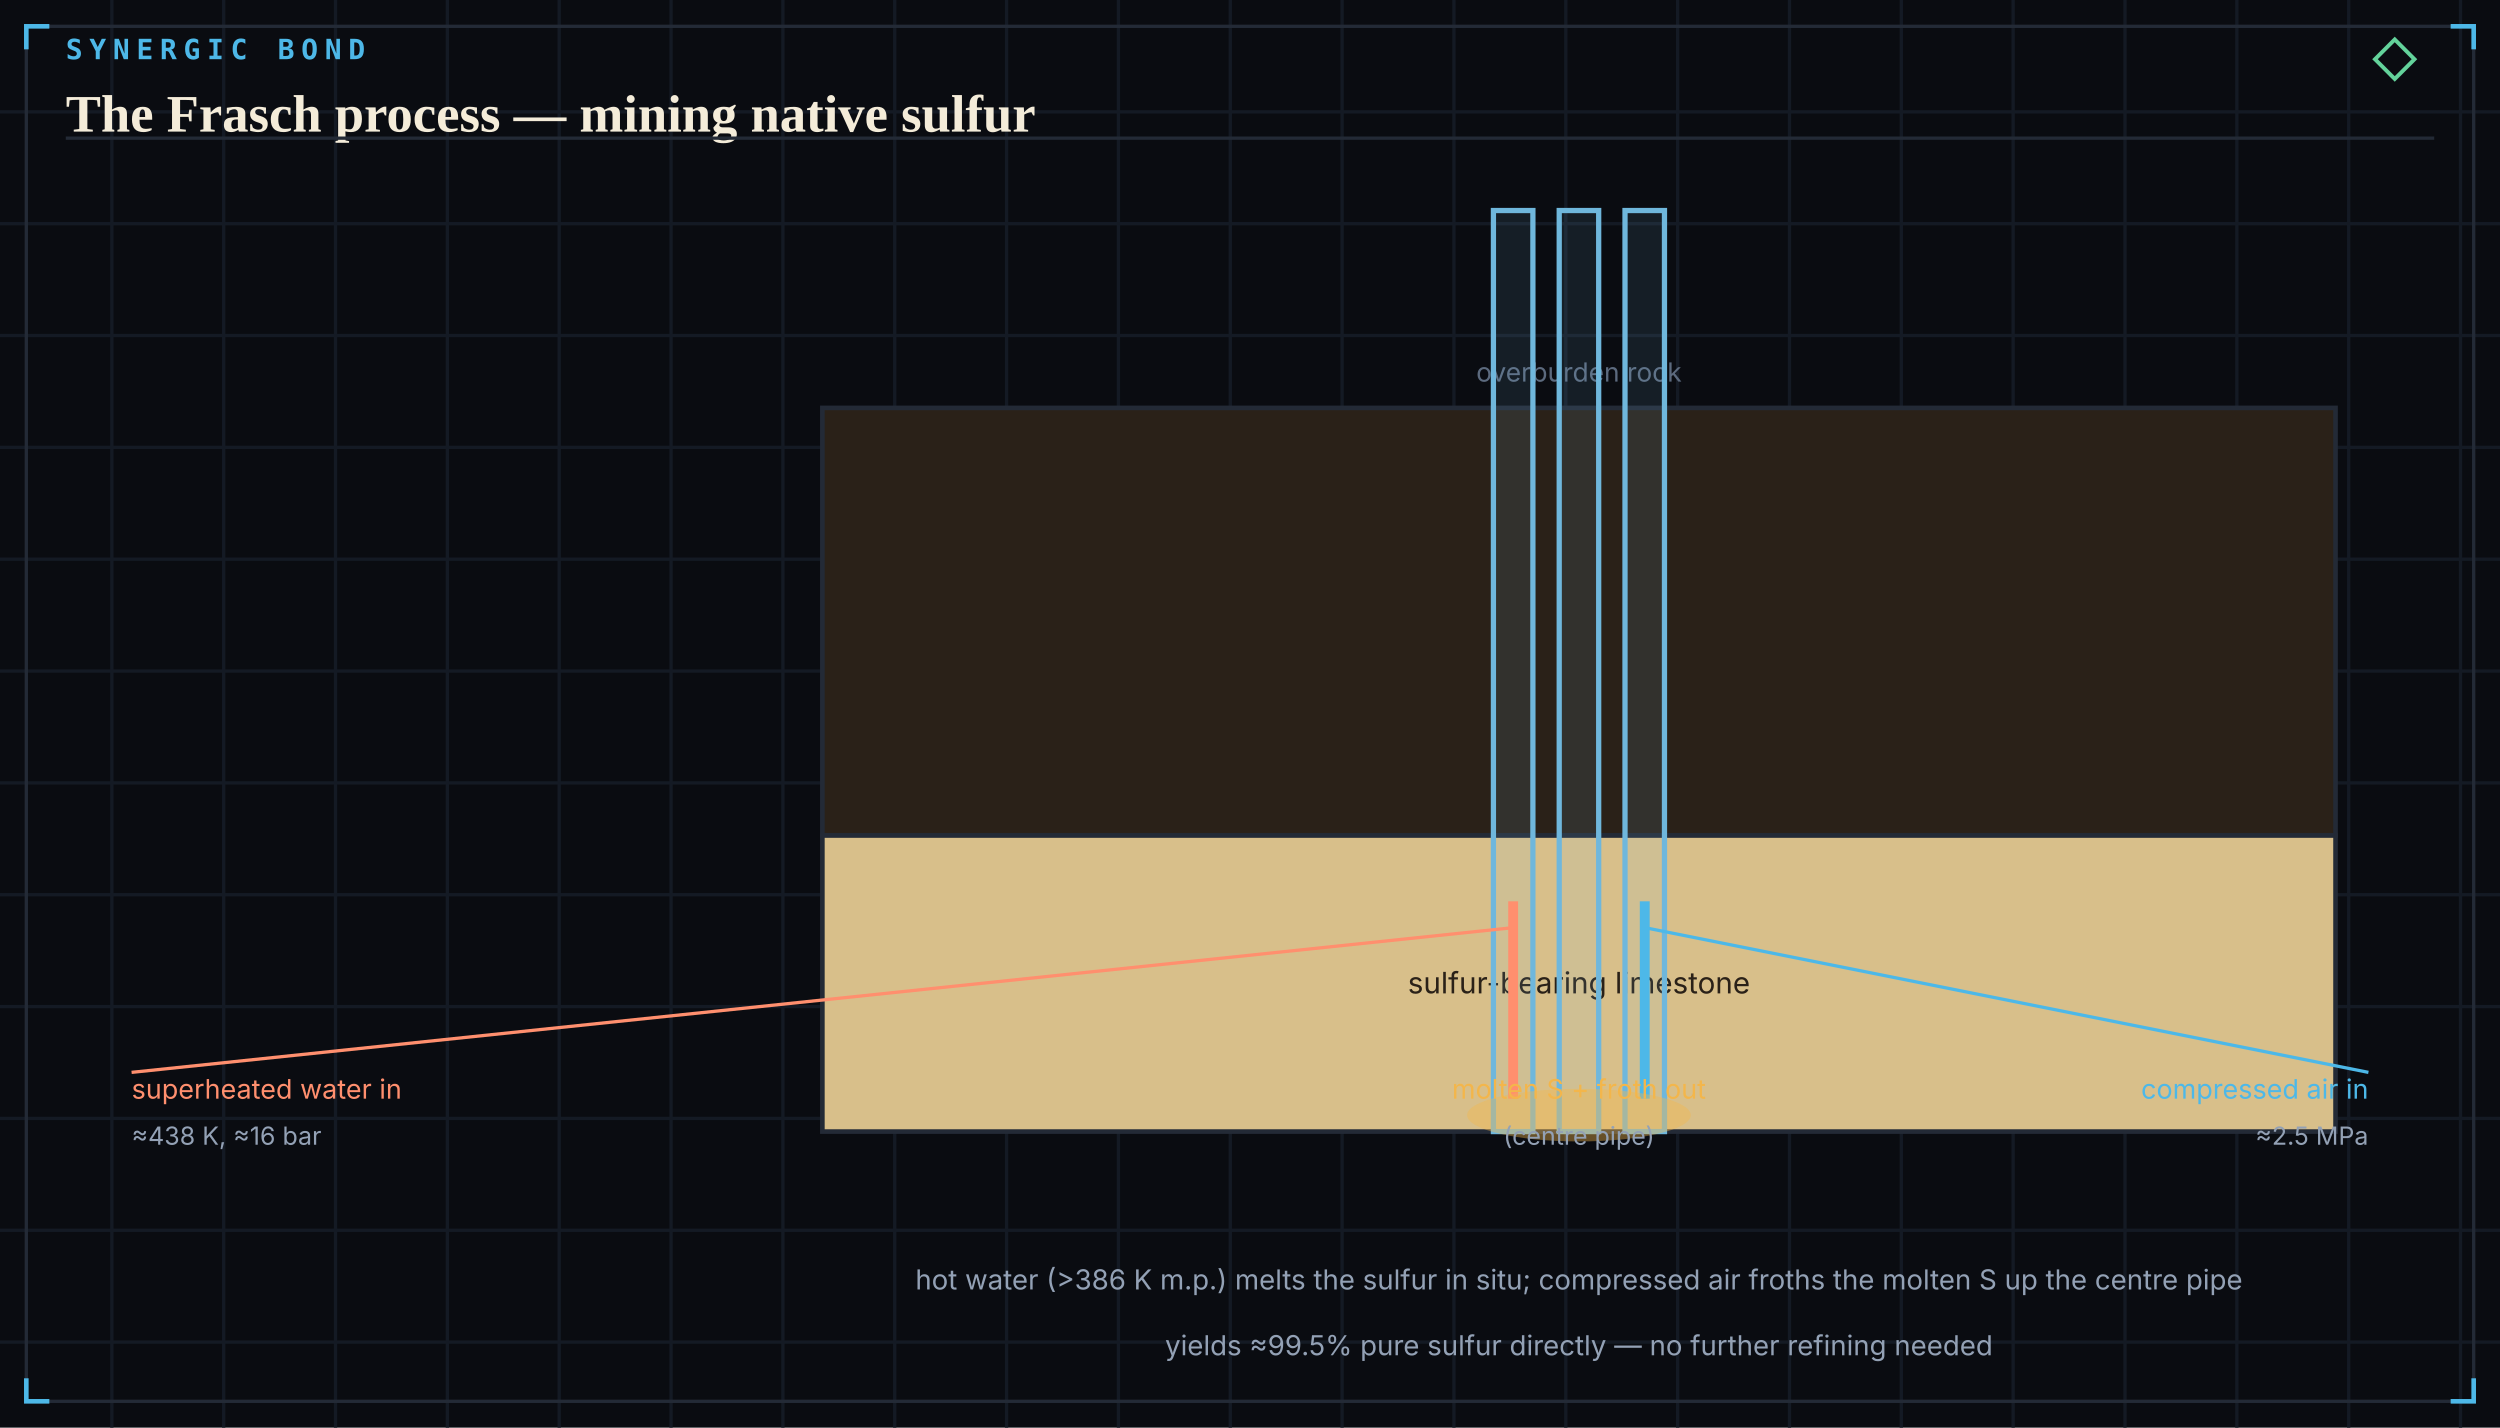
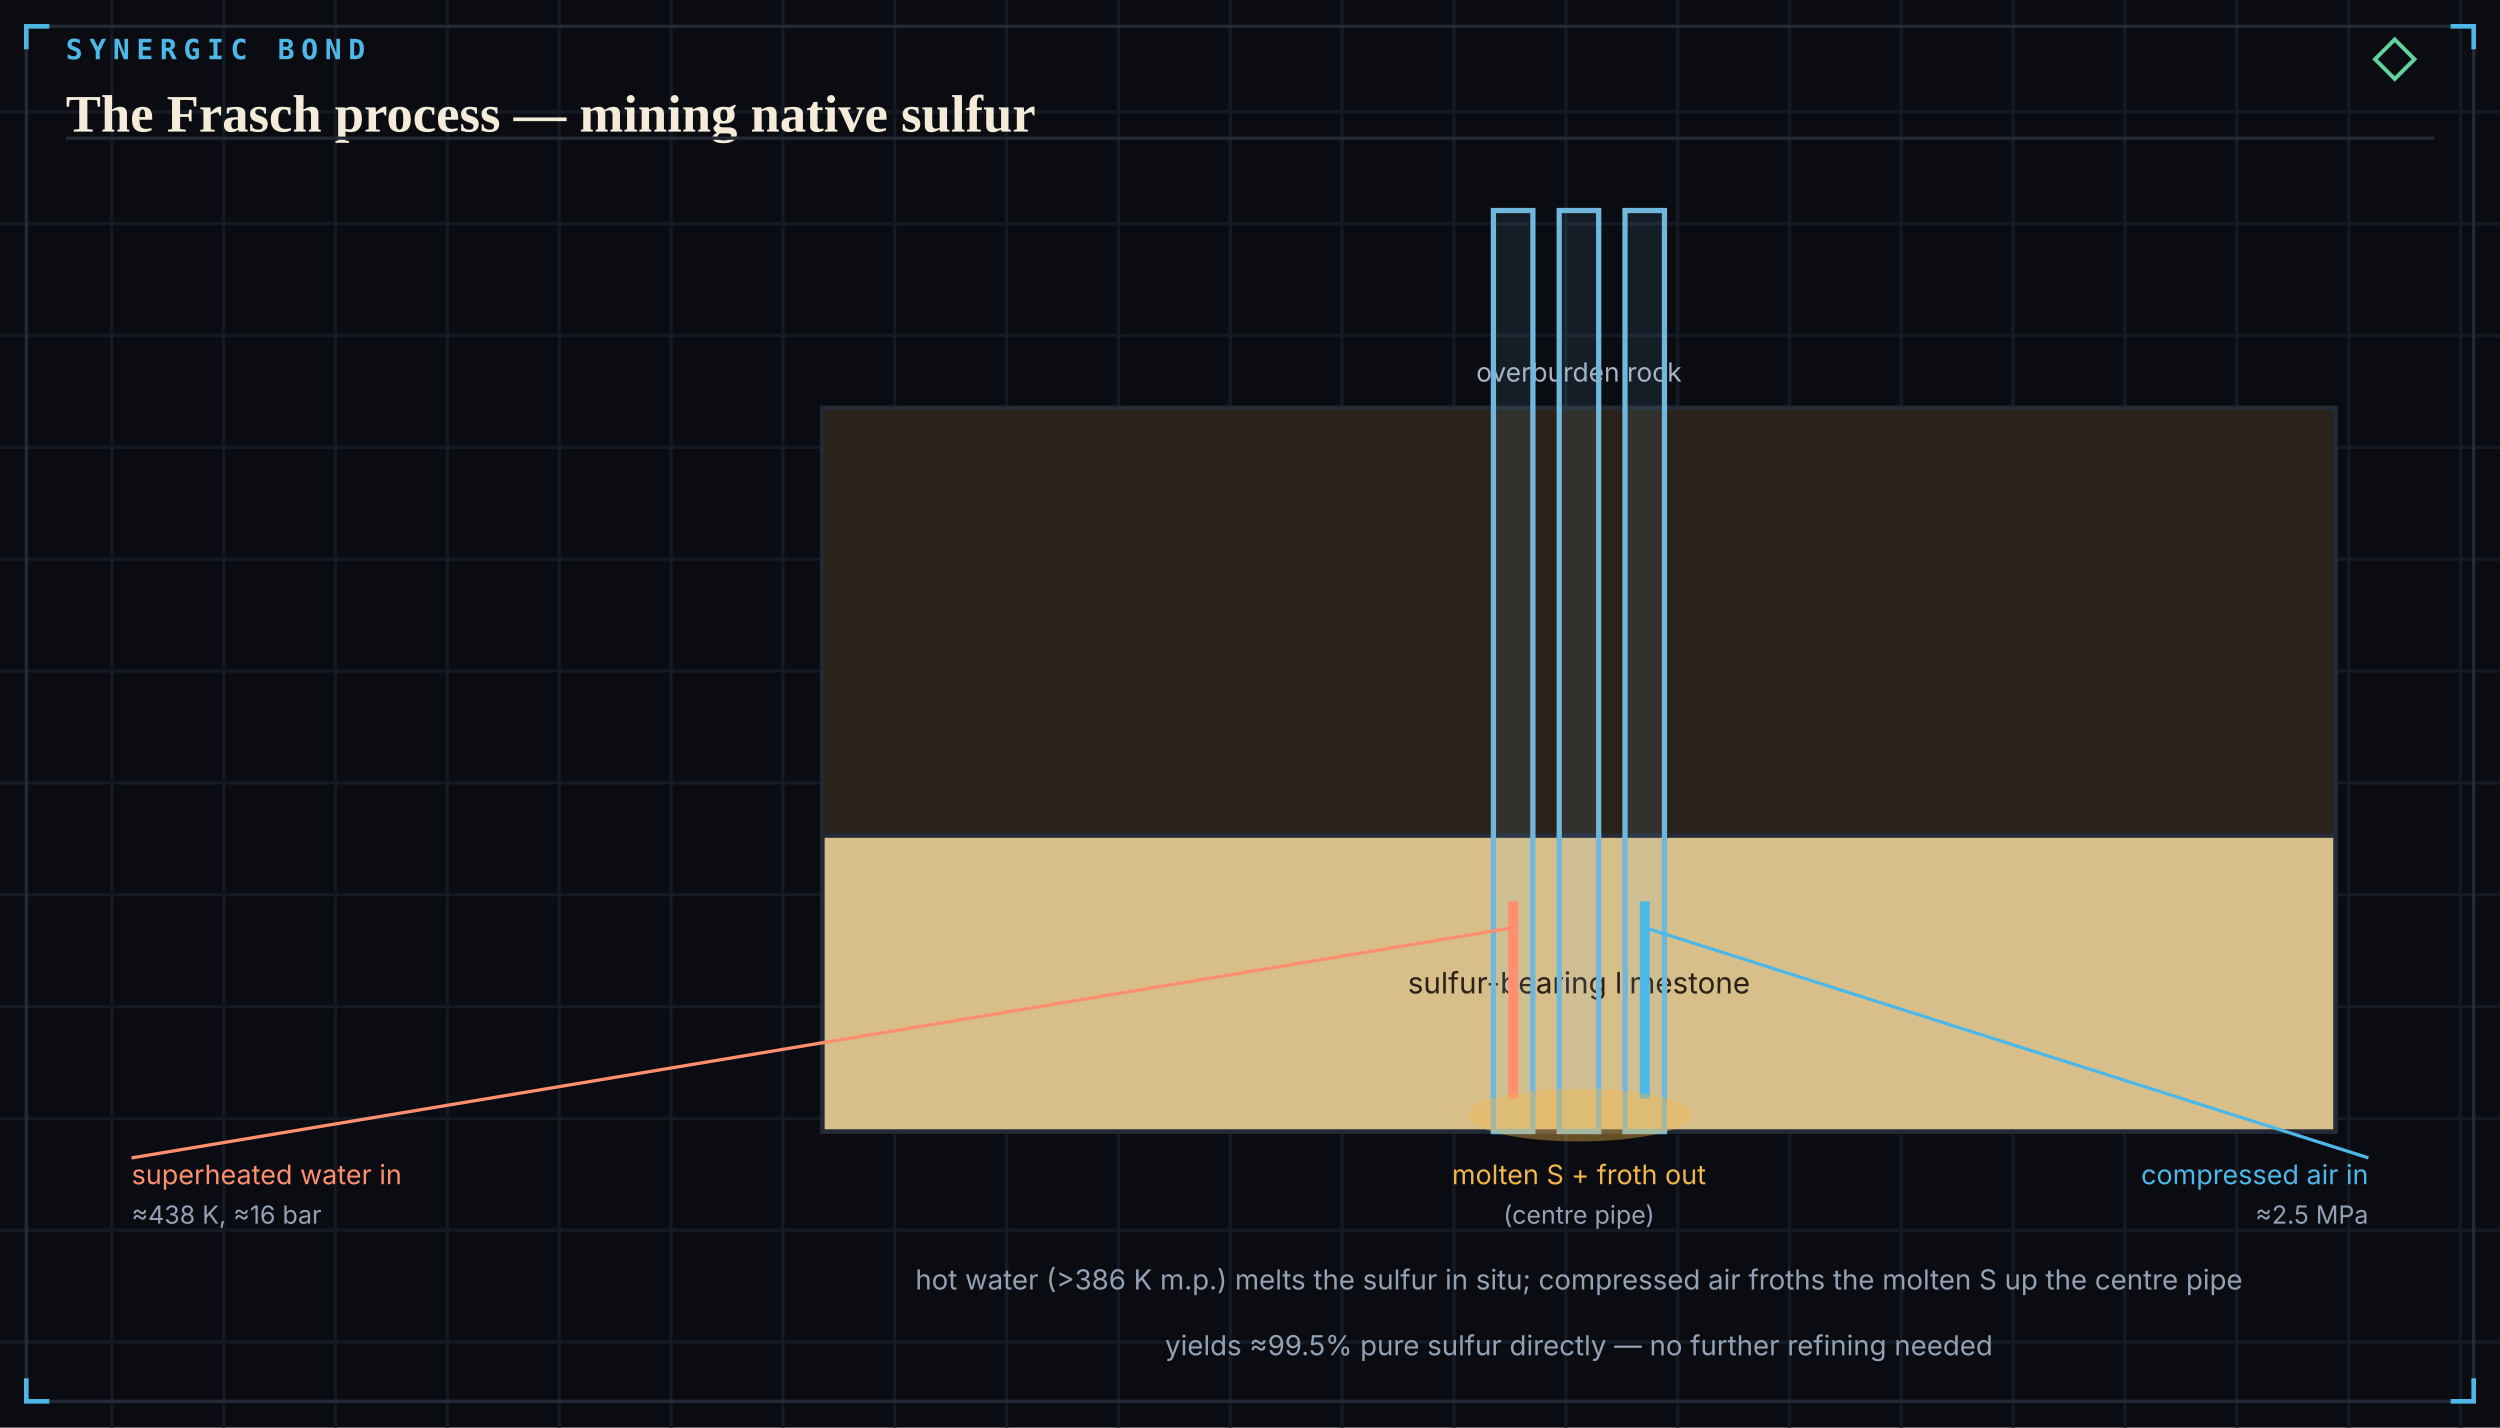
<svg xmlns="http://www.w3.org/2000/svg" width="760" height="434" viewBox="0 0 760 434" font-family="'Inter','Helvetica Neue',Arial,'DejaVu Sans',sans-serif">
  <rect width="760" height="434" fill="#0a0c11" />
  <g stroke="#141a24" stroke-width="1">
    <line x1="34" y1="0" x2="34" y2="434" />
    <line x1="68" y1="0" x2="68" y2="434" />
    <line x1="102" y1="0" x2="102" y2="434" />
    <line x1="136" y1="0" x2="136" y2="434" />
    <line x1="170" y1="0" x2="170" y2="434" />
    <line x1="204" y1="0" x2="204" y2="434" />
    <line x1="238" y1="0" x2="238" y2="434" />
    <line x1="272" y1="0" x2="272" y2="434" />
    <line x1="306" y1="0" x2="306" y2="434" />
    <line x1="340" y1="0" x2="340" y2="434" />
    <line x1="374" y1="0" x2="374" y2="434" />
    <line x1="408" y1="0" x2="408" y2="434" />
    <line x1="442" y1="0" x2="442" y2="434" />
    <line x1="476" y1="0" x2="476" y2="434" />
    <line x1="510" y1="0" x2="510" y2="434" />
    <line x1="544" y1="0" x2="544" y2="434" />
    <line x1="578" y1="0" x2="578" y2="434" />
    <line x1="612" y1="0" x2="612" y2="434" />
    <line x1="646" y1="0" x2="646" y2="434" />
    <line x1="680" y1="0" x2="680" y2="434" />
    <line x1="714" y1="0" x2="714" y2="434" />
    <line x1="748" y1="0" x2="748" y2="434" />
    <line x1="0" y1="34" x2="760" y2="34" />
    <line x1="0" y1="68" x2="760" y2="68" />
    <line x1="0" y1="102" x2="760" y2="102" />
    <line x1="0" y1="136" x2="760" y2="136" />
    <line x1="0" y1="170" x2="760" y2="170" />
    <line x1="0" y1="204" x2="760" y2="204" />
    <line x1="0" y1="238" x2="760" y2="238" />
    <line x1="0" y1="272" x2="760" y2="272" />
    <line x1="0" y1="306" x2="760" y2="306" />
    <line x1="0" y1="340" x2="760" y2="340" />
    <line x1="0" y1="374" x2="760" y2="374" />
    <line x1="0" y1="408" x2="760" y2="408" />
  </g>
  <rect x="8" y="8" width="744" height="418" fill="none" stroke="#232a36" stroke-width="1" />
  <path d="M 8 15 L 8 8 L 15 8" stroke="#4db8e8" stroke-width="1.4" fill="none" />
  <path d="M 752 15 L 752 8 L 745 8" stroke="#4db8e8" stroke-width="1.4" fill="none" />
  <path d="M 8 419 L 8 426 L 15 426" stroke="#4db8e8" stroke-width="1.4" fill="none" />
  <path d="M 752 419 L 752 426 L 745 426" stroke="#4db8e8" stroke-width="1.4" fill="none" />
  <text x="20" y="18" font-size="8.5" font-weight="bold" fill="#4db8e8" text-anchor="start" font-family="'SF Mono','DejaVu Sans Mono',ui-monospace,Menlo,monospace" letter-spacing="0.24em">SYNERGIC BOND</text>
  <path d="M 728 12 l 6 6 l -6 6 l -6 -6 z" fill="none" stroke="#63d39b" stroke-width="1.2" />
  <text x="20" y="40" font-size="16" font-weight="bold" fill="#f4ecd9" text-anchor="start" font-family="'Georgia','Times New Roman',serif">The Frasch process — mining native sulfur</text>
  <line x1="20" y1="42" x2="740" y2="42" stroke="#232a36" stroke-width="1" />
  <g transform="translate(0,34)">
    <rect x="250" y="90" width="460" height="130" fill="#2a2118" stroke="#232a36" stroke-width="1.4" />
-     <text x="480.0" y="82.0" font-size="8" font-weight="normal" fill="#5c6a7e" text-anchor="middle">overburden rock</text>
+     <text x="480.0" y="82.0" font-size="8" font-weight="normal" fill="#a9b4c4" text-anchor="middle">overburden rock</text>
    <rect x="250" y="220" width="460" height="90" fill="#d8bf8a" stroke="#232a36" stroke-width="1.4" />
    <text x="480.0" y="268.0" font-size="9" font-weight="normal" fill="#2a2118" text-anchor="middle">sulfur-bearing limestone</text>
    <rect x="454.0" y="30" width="12" height="280" fill="rgba(120,190,235,0.10)" stroke="#6fb7dc" stroke-width="1.6" />
    <rect x="474.0" y="30" width="12" height="280" fill="rgba(120,190,235,0.10)" stroke="#6fb7dc" stroke-width="1.6" />
    <rect x="494.0" y="30" width="12" height="280" fill="rgba(120,190,235,0.10)" stroke="#6fb7dc" stroke-width="1.6" />
    <path d="M 460.0 240 L 460.0 300" stroke="#ff8f6e" stroke-width="3" />
    <path d="M 500.0 240 L 500.0 300" stroke="#4db8e8" stroke-width="3" />
    <ellipse cx="480.0" cy="305" rx="34" ry="8" fill="#f3b64b" fill-opacity="0.4" />
-     <text x="40.0" y="300.0" font-size="8.2" font-weight="normal" fill="#ff8f6e" text-anchor="start">superheated water in</text>
-     <text x="40.0" y="314.0" font-size="7.6" font-weight="normal" fill="#93a1b5" text-anchor="start">≈438 K, ≈16 bar</text>
-     <text x="480.0" y="300.0" font-size="8.2" font-weight="normal" fill="#f3b64b" text-anchor="middle">molten S + froth out</text>
-     <text x="480.0" y="314.0" font-size="7.6" font-weight="normal" fill="#93a1b5" text-anchor="middle">(centre pipe)</text>
-     <text x="720.0" y="300.0" font-size="8.2" font-weight="normal" fill="#4db8e8" text-anchor="end">compressed air in</text>
-     <text x="720.0" y="314.0" font-size="7.6" font-weight="normal" fill="#93a1b5" text-anchor="end">≈2.5 MPa</text>
-     <line x1="40" y1="292" x2="460.0" y2="248" stroke="#ff8f6e" stroke-width="1" />
-     <line x1="720" y1="292" x2="500.0" y2="248" stroke="#4db8e8" stroke-width="1" />
+     <text x="40.0" y="326.0" font-size="8.2" font-weight="normal" fill="#ff8f6e" text-anchor="start">superheated water in</text>
+     <text x="40.0" y="338.0" font-size="7.6" font-weight="normal" fill="#93a1b5" text-anchor="start">≈438 K, ≈16 bar</text>
+     <text x="480.0" y="326.0" font-size="8.2" font-weight="normal" fill="#f3b64b" text-anchor="middle">molten S + froth out</text>
+     <text x="480.0" y="338.0" font-size="7.6" font-weight="normal" fill="#93a1b5" text-anchor="middle">(centre pipe)</text>
+     <text x="720.0" y="326.0" font-size="8.2" font-weight="normal" fill="#4db8e8" text-anchor="end">compressed air in</text>
+     <text x="720.0" y="338.0" font-size="7.6" font-weight="normal" fill="#93a1b5" text-anchor="end">≈2.5 MPa</text>
+     <line x1="40" y1="318" x2="460.0" y2="248" stroke="#ff8f6e" stroke-width="1" />
+     <line x1="720" y1="318" x2="500.0" y2="248" stroke="#4db8e8" stroke-width="1" />
    <text x="480.0" y="358.0" font-size="8.4" font-weight="normal" fill="#93a1b5" text-anchor="middle">hot water (&gt;386 K m.p.) melts the sulfur in situ; compressed air froths the molten S up the centre pipe</text>
    <text x="480.0" y="378.0" font-size="8.4" font-weight="normal" fill="#93a1b5" text-anchor="middle">yields ≈99.5% pure sulfur directly — no further refining needed</text>
  </g>
</svg>
